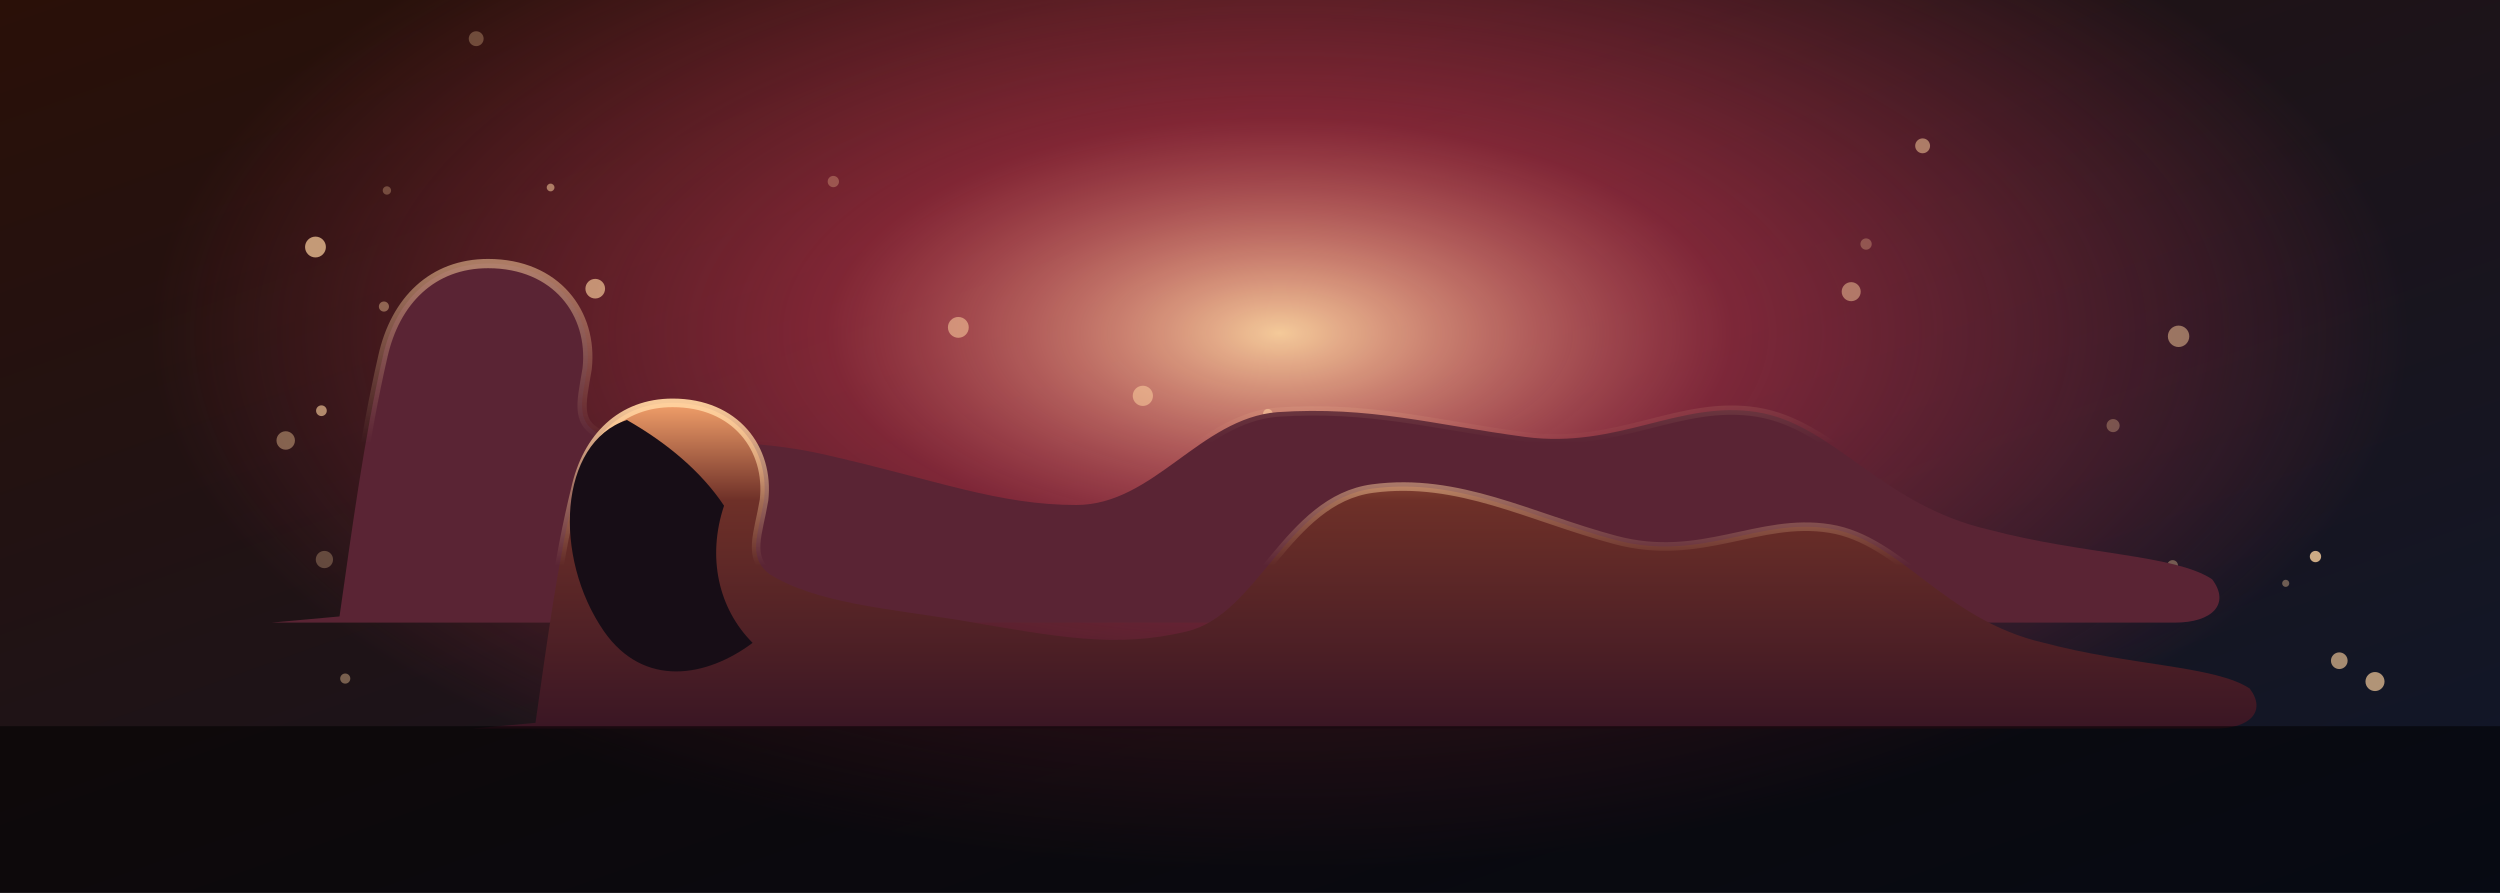
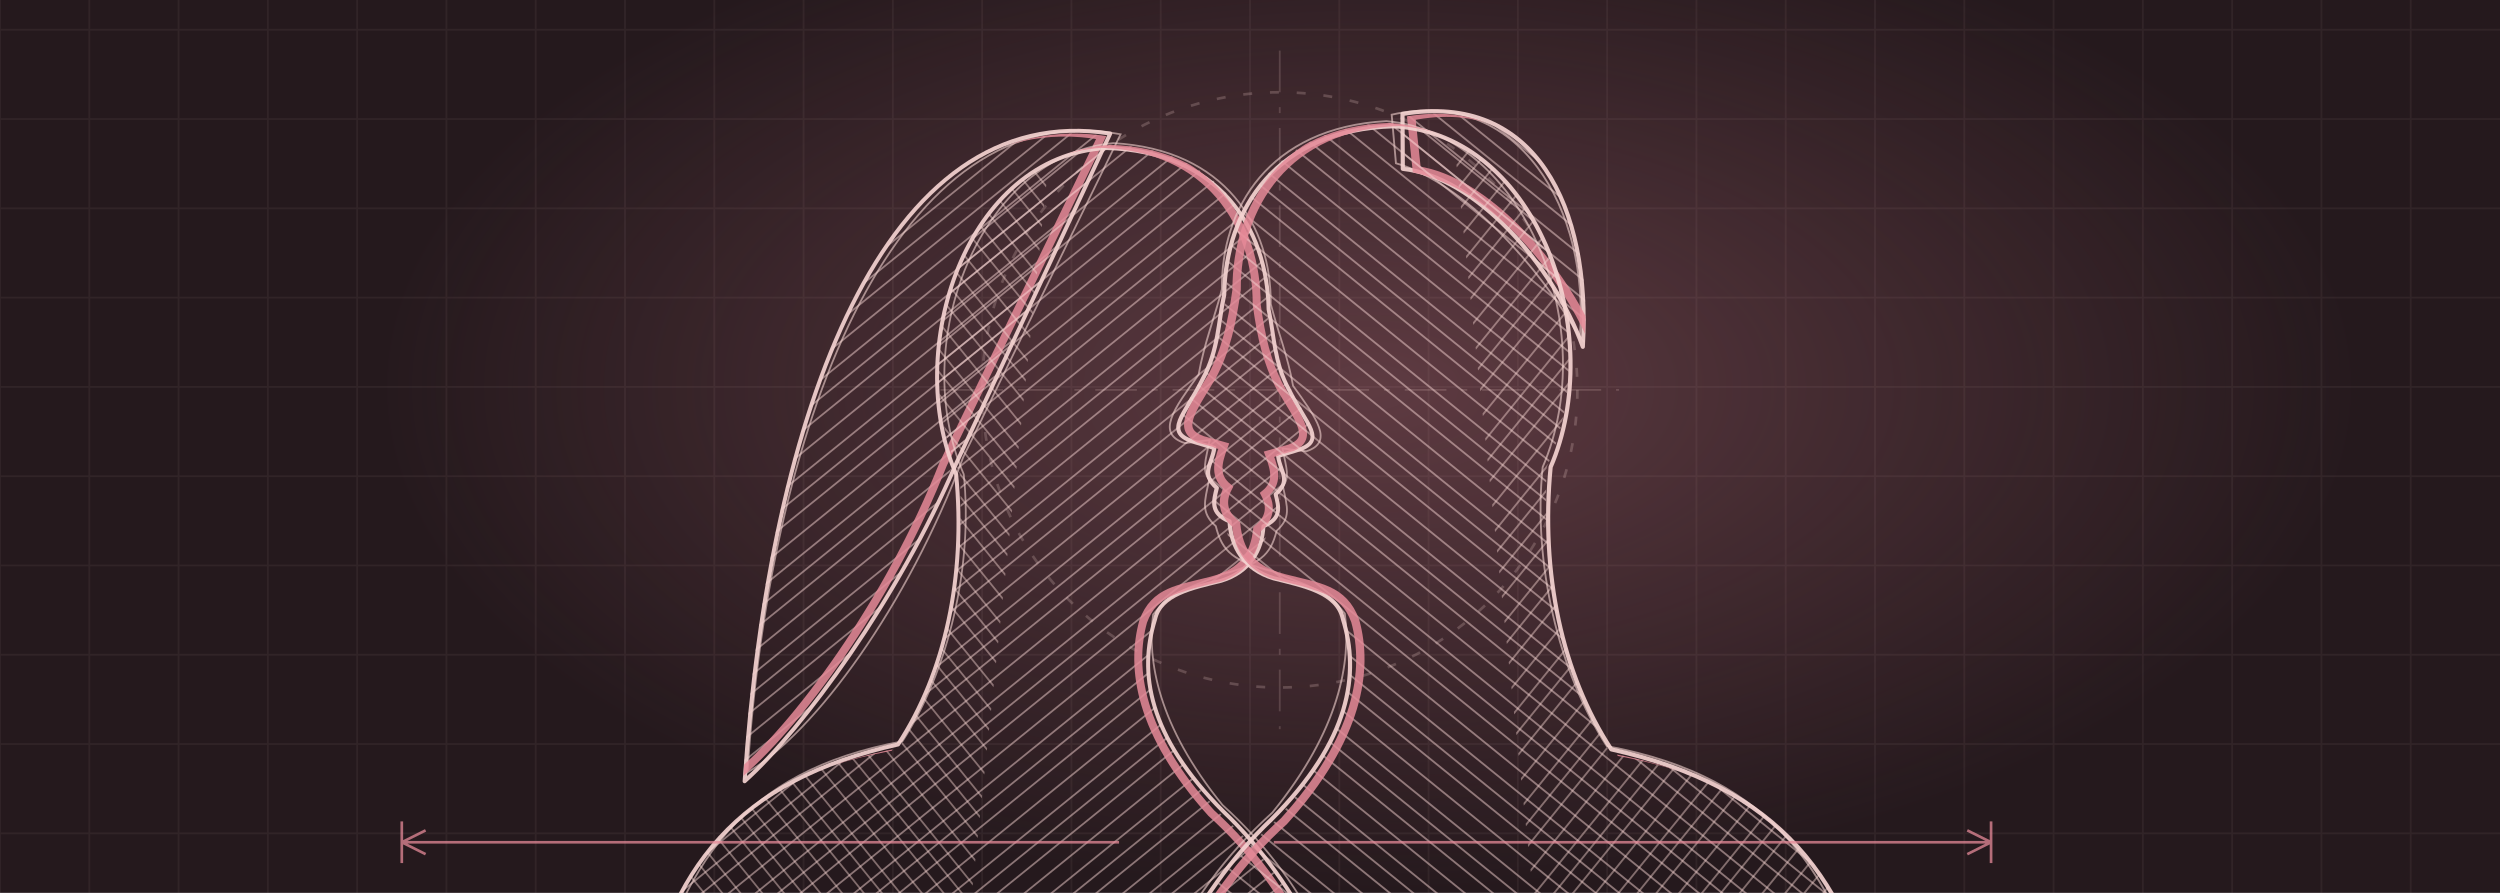
<svg xmlns="http://www.w3.org/2000/svg" viewBox="0 0 840 300" width="840" height="300">
  <defs>
-     <linearGradient id="bg" x1="0" y1="0" x2="1" y2="1">
-       <stop offset="0" stop-color="#2A1008" />
-       <stop offset="1" stop-color="#0F172A" />
-     </linearGradient>
-     <radialGradient id="light" cx="0.5" cy="0.5" r="0.5">
-       <stop offset="0" stop-color="#FFD3A0" stop-opacity="0.95" />
-       <stop offset="0.4" stop-color="#F43F5E" stop-opacity="0.45" />
-       <stop offset="1" stop-color="#F43F5E" stop-opacity="0" />
+     <clipPath id="c1">
+       <path d="M-5 -58 C-62 -62 -84 20 -80 112 C-66 98 -46 64 -36 28 Z" />
+     </clipPath>
+     <clipPath id="c2">
+       <path d="M-100 175 C-96 135 -82 112 -42 100 C-33 80 -30 55 -34 30 C-52 0 -40 -50 -5 -56 C22 -58 36 -40 38 -20 C40 -12 42 -6 46 0 C52 8 56 12 50 15 L45 17 C47 21 48 24 45 27 C47 30 47 33 44 36 C44 42 42 47 34 50 C26 53 20 54 18 62 C16 74 20 90 40 108 C62 124 78 150 82 175 Z" />
+     </clipPath>
+     <clipPath id="c3">
+       <rect x="-150" y="-110" width="130" height="338" />
+     </clipPath>
+     <clipPath id="c4">
+       <path d="M-8 -57 C-40 -60 -52 -30 -46 2 C-40 -18 -24 -40 -8 -44 Z" />
+     </clipPath>
+     <clipPath id="c5">
+       <path d="M-100 175 C-96 135 -82 112 -42 100 C-33 80 -30 55 -34 30 C-52 0 -40 -50 -5 -56 C22 -58 36 -40 38 -20 C40 -12 42 -6 46 0 C52 8 56 12 50 15 L45 17 C47 21 48 24 45 27 C47 30 47 33 44 36 C44 42 42 47 34 50 C26 53 20 54 18 62 C16 74 20 90 40 108 C62 124 78 150 82 175 Z" />
+     </clipPath>
+     <clipPath id="c6">
+       <rect x="-150" y="-110" width="130" height="338" />
+     </clipPath>
+     <radialGradient id="gl" cx="0.5" cy="0.5" r="0.5">
+       <stop offset="0" stop-color="#E58A98" stop-opacity="0.30" />
+       <stop offset="1" stop-color="#E58A98" stop-opacity="0" />
    </radialGradient>
-     <linearGradient id="skinR" x1="0" y1="0" x2="1" y2="0">
-       <stop offset="0" stop-color="#3A1624" />
-       <stop offset="0.75" stop-color="#6E3028" />
-       <stop offset="1" stop-color="#F2A06A" />
-     </linearGradient>
-     <linearGradient id="skinT" x1="0" y1="1" x2="0" y2="0">
-       <stop offset="0" stop-color="#3A1624" />
-       <stop offset="0.7" stop-color="#6E3028" />
-       <stop offset="1" stop-color="#F2A06A" />
-     </linearGradient>
-     <linearGradient id="rimR" x1="0" y1="0" x2="1" y2="0">
-       <stop offset="0.45" stop-color="#FFD3A0" stop-opacity="0" />
-       <stop offset="1" stop-color="#FFD3A0" stop-opacity="0.95" />
-     </linearGradient>
-     <linearGradient id="rimT" x1="0" y1="1" x2="0" y2="0">
-       <stop offset="0.5" stop-color="#FFD3A0" stop-opacity="0" />
-       <stop offset="1" stop-color="#FFD3A0" stop-opacity="0.95" />
-     </linearGradient>
  </defs>
-   <rect width="840" height="300" fill="url(#bg)" />
-   <ellipse cx="430" cy="112" rx="380" ry="180" fill="url(#light)" />
-   <circle cx="384" cy="133" r="3.4" fill="#FFD3A0" opacity="0.53" />
-   <circle cx="426" cy="139" r="1.6" fill="#FFD3A0" opacity="0.56" />
-   <circle cx="519" cy="184" r="1.4" fill="#FFD3A0" opacity="0.43" />
-   <circle cx="109" cy="188" r="2.9" fill="#FFD3A0" opacity="0.28" />
-   <circle cx="786" cy="222" r="2.8" fill="#FFD3A0" opacity="0.62" />
-   <circle cx="160" cy="13" r="2.5" fill="#FFD3A0" opacity="0.29" />
-   <circle cx="185" cy="63" r="1.3" fill="#FFD3A0" opacity="0.53" />
-   <circle cx="375" cy="195" r="2.4" fill="#FFD3A0" opacity="0.63" />
-   <circle cx="420" cy="156" r="2.3" fill="#FFD3A0" opacity="0.42" />
-   <circle cx="798" cy="229" r="3.2" fill="#FFD3A0" opacity="0.67" />
-   <circle cx="280" cy="61" r="1.9" fill="#FFD3A0" opacity="0.29" />
-   <circle cx="622" cy="98" r="3.2" fill="#FFD3A0" opacity="0.48" />
-   <circle cx="768" cy="196" r="1.2" fill="#FFD3A0" opacity="0.38" />
-   <circle cx="732" cy="113" r="3.6" fill="#FFD3A0" opacity="0.49" />
-   <circle cx="96" cy="148" r="3.1" fill="#FFD3A0" opacity="0.41" />
-   <circle cx="106" cy="83" r="3.5" fill="#FFD3A0" opacity="0.70" />
-   <circle cx="130" cy="64" r="1.4" fill="#FFD3A0" opacity="0.29" />
-   <circle cx="646" cy="49" r="2.5" fill="#FFD3A0" opacity="0.52" />
-   <circle cx="185" cy="171" r="1.5" fill="#FFD3A0" opacity="0.64" />
-   <circle cx="129" cy="103" r="1.7" fill="#FFD3A0" opacity="0.41" />
-   <circle cx="778" cy="187" r="1.9" fill="#FFD3A0" opacity="0.78" />
-   <circle cx="200" cy="97" r="3.3" fill="#FFD3A0" opacity="0.64" />
-   <circle cx="116" cy="228" r="1.7" fill="#FFD3A0" opacity="0.40" />
-   <circle cx="627" cy="82" r="1.9" fill="#FFD3A0" opacity="0.29" />
-   <circle cx="108" cy="138" r="1.8" fill="#FFD3A0" opacity="0.61" />
-   <circle cx="322" cy="110" r="3.5" fill="#FFD3A0" opacity="0.54" />
-   <circle cx="477" cy="201" r="1.6" fill="#FFD3A0" opacity="0.34" />
-   <circle cx="730" cy="190" r="1.8" fill="#FFD3A0" opacity="0.36" />
-   <circle cx="602" cy="217" r="1.7" fill="#FFD3A0" opacity="0.82" />
-   <circle cx="710" cy="143" r="2.2" fill="#FFD3A0" opacity="0.31" />
-   <g transform="translate(60 74) scale(1.04 1.04)">
-     <path d="M30 130 L52 128 C56 100 60 70 66 44 C70 26 82 14 100 14 C122 14 134 30 132 48 C130 60 128 66 138 70 C160 72 185 70 210 76 C245 84 265 92 290 92 C315 92 330 64 355 62 C385 60 405 66 435 70 C465 74 485 58 510 62 C535 66 550 92 585 100 C615 108 645 108 657 116 C663 124 657 130 645 130 Z" fill="#5A2434" stroke="url(#rimT)" stroke-opacity="0.55" stroke-width="3" />
+   <rect width="840" height="300" fill="#25191D" />
+   <path d="M0 0V300M30 0V300M60 0V300M90 0V300M120 0V300M150 0V300M180 0V300M210 0V300M240 0V300M270 0V300M300 0V300M330 0V300M360 0V300M390 0V300M420 0V300M450 0V300M480 0V300M510 0V300M540 0V300M570 0V300M600 0V300M630 0V300M660 0V300M690 0V300M720 0V300M750 0V300M780 0V300M810 0V300M0 10H840M0 40H840M0 70H840M0 100H840M0 130H840M0 160H840M0 190H840M0 220H840M0 250H840M0 280H840" stroke="#F4D3D0" stroke-opacity="0.06" stroke-width="0.6" fill="none" />
+   <ellipse cx="460" cy="130" rx="330" ry="170" fill="url(#gl)" />
+   <circle cx="430" cy="131" r="100" fill="none" stroke="#F4D3D0" stroke-opacity="0.22" stroke-width="0.9" stroke-dasharray="3 6" />
+   <path d="M316 131H544M430 17V245" stroke="#F4D3D0" stroke-opacity="0.176" stroke-width="0.6" stroke-dasharray="14 5 2 5" fill="none" />
+   <g transform="translate(372 124) scale(1.34 1.34) rotate(6)">
+     <g clip-path="url(#c1)">
+       <path d="M-270 115L-90 -65M-264 115L-84 -65M-259 115L-79 -65M-254 115L-74 -65M-248 115L-68 -65M-242 115L-62 -65M-237 115L-57 -65M-232 115L-52 -65M-226 115L-46 -65M-220 115L-40 -65M-215 115L-35 -65M-210 115L-30 -65M-204 115L-24 -65M-198 115L-18 -65M-193 115L-13 -65M-188 115L-8 -65M-182 115L-2 -65M-176 115L4 -65M-171 115L9 -65M-166 115L14 -65M-160 115L20 -65M-154 115L26 -65M-149 115L31 -65M-144 115L36 -65M-138 115L42 -65M-132 115L48 -65M-127 115L53 -65M-122 115L58 -65M-116 115L64 -65M-110 115L70 -65M-105 115L75 -65M-100 115L80 -65M-94 115L86 -65M-88 115L92 -65M-83 115L97 -65M-78 115L102 -65M-72 115L108 -65M-66 115L114 -65M-61 115L119 -65M-56 115L124 -65M-50 115L130 -65M-44 115L136 -65M-39 115L141 -65M-34 115L146 -65M-28 115L152 -65M-22 115L158 -65M-17 115L163 -65M-12 115L168 -65M-6 115L174 -65M-0 115L180 -65M5 115L185 -65M10 115L190 -65M16 115L196 -65M22 115L202 -65M27 115L207 -65M32 115L212 -65M38 115L218 -65M44 115L224 -65M49 115L229 -65M54 115L234 -65M60 115L240 -65M66 115L246 -65M71 115L251 -65M76 115L256 -65M82 115L262 -65M88 115L268 -65M93 115L273 -65M98 115L278 -65M104 115L284 -65M110 115L290 -65M115 115L295 -65M120 115L300 -65M126 115L306 -65M132 115L312 -65M137 115L317 -65M142 115L322 -65M148 115L328 -65M154 115L334 -65M159 115L339 -65M164 115L344 -65M170 115L350 -65M176 115L356 -65" fill="none" stroke="#F4D3D0" stroke-opacity="0.5" stroke-width="0.45" />
+     </g>
+     <path d="M-5.4 -58.8 C-62.6 -61.8 -83.1 19.1 -79.6 112.3 C-66.5 97.8 -46.2 63.0 -35.1 27.3 Z" fill="none" stroke="#F4D3D0" stroke-width="1.0" stroke-linejoin="round" stroke-opacity="0.92" />
+     <path d="M-4.2 -57.9 C-60.4 -62.6 -84.2 20.9 -80.5 111.0 C-64.7 99.2 -44.9 65.2 -35.0 26.8 Z" fill="none" stroke="#F4D3D0" stroke-width="0.45" stroke-opacity="0.6" transform="translate(1.4 -1)" />
+     <g clip-path="url(#c1)">
+       <path d="M-5 -58 C-62 -62 -84 20 -80 112 C-66 98 -46 64 -36 28 Z" fill="none" stroke="#E58A98" stroke-width="2" stroke-opacity="0.85" transform="translate(-2.4 0)" />
+     </g>
  </g>
-   <g transform="translate(130 120) scale(0.96 0.96)">
-     <path d="M30 130 L52 128 C56 100 60 70 66 46 C70 28 82 16 100 16 C122 16 134 32 132 50 C130 62 126 70 134 76 C150 86 175 88 200 92 C235 98 255 102 280 96 C305 90 315 50 345 46 C375 42 400 56 430 64 C460 72 480 56 505 60 C530 64 545 92 580 100 C610 108 640 108 652 116 C658 124 652 130 640 130 Z" fill="url(#skinT)" stroke="url(#rimT)" stroke-width="3" />
-     <path d="M84 22 C60 30 58 70 76 96 C90 116 112 112 128 100 C116 88 112 70 118 52 C110 40 98 30 84 22 Z" fill="#170D16" />
+   <g transform="translate(372 124) scale(1.34 1.34) rotate(6)">
+     <g clip-path="url(#c2)">
+       <path d="M-338 178L-100 -60M-332 178L-94 -60M-327 178L-89 -60M-322 178L-84 -60M-316 178L-78 -60M-310 178L-72 -60M-305 178L-67 -60M-300 178L-62 -60M-294 178L-56 -60M-288 178L-50 -60M-283 178L-45 -60M-278 178L-40 -60M-272 178L-34 -60M-266 178L-28 -60M-261 178L-23 -60M-256 178L-18 -60M-250 178L-12 -60M-244 178L-6 -60M-239 178L-1 -60M-234 178L4 -60M-228 178L10 -60M-222 178L16 -60M-217 178L21 -60M-212 178L26 -60M-206 178L32 -60M-200 178L38 -60M-195 178L43 -60M-190 178L48 -60M-184 178L54 -60M-178 178L60 -60M-173 178L65 -60M-168 178L70 -60M-162 178L76 -60M-156 178L82 -60M-151 178L87 -60M-146 178L92 -60M-140 178L98 -60M-134 178L104 -60M-129 178L109 -60M-124 178L114 -60M-118 178L120 -60M-112 178L126 -60M-107 178L131 -60M-102 178L136 -60M-96 178L142 -60M-90 178L148 -60M-85 178L153 -60M-80 178L158 -60M-74 178L164 -60M-68 178L170 -60M-63 178L175 -60M-58 178L180 -60M-52 178L186 -60M-46 178L192 -60M-41 178L197 -60M-36 178L202 -60M-30 178L208 -60M-24 178L214 -60M-19 178L219 -60M-14 178L224 -60M-8 178L230 -60M-2 178L236 -60M3 178L241 -60M8 178L246 -60M14 178L252 -60M20 178L258 -60M25 178L263 -60M30 178L268 -60M36 178L274 -60M42 178L280 -60M47 178L285 -60M52 178L290 -60M58 178L296 -60M64 178L302 -60M69 178L307 -60M74 178L312 -60M80 178L318 -60M86 178L324 -60M91 178L329 -60M96 178L334 -60M102 178L340 -60M108 178L346 -60M113 178L351 -60M118 178L356 -60M124 178L362 -60M130 178L368 -60M135 178L373 -60M140 178L378 -60M146 178L384 -60M152 178L390 -60M157 178L395 -60M162 178L400 -60M168 178L406 -60M174 178L412 -60M179 178L417 -60M184 178L422 -60M190 178L428 -60M196 178L434 -60M201 178L439 -60M206 178L444 -60M212 178L450 -60M218 178L456 -60M223 178L461 -60M228 178L466 -60M234 178L472 -60M240 178L478 -60M245 178L483 -60M250 178L488 -60M256 178L494 -60M262 178L500 -60M267 178L505 -60M272 178L510 -60M278 178L516 -60M284 178L522 -60M289 178L527 -60M294 178L532 -60M300 178L538 -60M306 178L544 -60M311 178L549 -60M316 178L554 -60M322 178L560 -60" fill="none" stroke="#F4D3D0" stroke-opacity="0.5" stroke-width="0.45" />
+       <g clip-path="url(#c3)">
+         <path d="M-338 -60L-100 178M-332 -60L-94 178M-327 -60L-89 178M-322 -60L-84 178M-316 -60L-78 178M-310 -60L-72 178M-305 -60L-67 178M-300 -60L-62 178M-294 -60L-56 178M-288 -60L-50 178M-283 -60L-45 178M-278 -60L-40 178M-272 -60L-34 178M-266 -60L-28 178M-261 -60L-23 178M-256 -60L-18 178M-250 -60L-12 178M-244 -60L-6 178M-239 -60L-1 178M-234 -60L4 178M-228 -60L10 178M-222 -60L16 178M-217 -60L21 178M-212 -60L26 178M-206 -60L32 178M-200 -60L38 178M-195 -60L43 178M-190 -60L48 178M-184 -60L54 178M-178 -60L60 178M-173 -60L65 178M-168 -60L70 178M-162 -60L76 178M-156 -60L82 178M-151 -60L87 178M-146 -60L92 178M-140 -60L98 178M-134 -60L104 178M-129 -60L109 178M-124 -60L114 178M-118 -60L120 178M-112 -60L126 178M-107 -60L131 178M-102 -60L136 178M-96 -60L142 178M-90 -60L148 178M-85 -60L153 178M-80 -60L158 178M-74 -60L164 178M-68 -60L170 178M-63 -60L175 178M-58 -60L180 178M-52 -60L186 178M-46 -60L192 178M-41 -60L197 178M-36 -60L202 178M-30 -60L208 178M-24 -60L214 178M-19 -60L219 178M-14 -60L224 178M-8 -60L230 178M-2 -60L236 178M3 -60L241 178M8 -60L246 178M14 -60L252 178M20 -60L258 178M25 -60L263 178M30 -60L268 178M36 -60L274 178M42 -60L280 178M47 -60L285 178M52 -60L290 178M58 -60L296 178M64 -60L302 178M69 -60L307 178M74 -60L312 178M80 -60L318 178M86 -60L324 178M91 -60L329 178M96 -60L334 178M102 -60L340 178M108 -60L346 178M113 -60L351 178M118 -60L356 178M124 -60L362 178M130 -60L368 178M135 -60L373 178M140 -60L378 178M146 -60L384 178M152 -60L390 178M157 -60L395 178M162 -60L400 178M168 -60L406 178M174 -60L412 178M179 -60L417 178M184 -60L422 178M190 -60L428 178M196 -60L434 178M201 -60L439 178M206 -60L444 178M212 -60L450 178M218 -60L456 178M223 -60L461 178M228 -60L466 178M234 -60L472 178M240 -60L478 178M245 -60L483 178M250 -60L488 178M256 -60L494 178M262 -60L500 178M267 -60L505 178M272 -60L510 178M278 -60L516 178M284 -60L522 178M289 -60L527 178M294 -60L532 178M300 -60L538 178M306 -60L544 178M311 -60L549 178M316 -60L554 178M322 -60L560 178" fill="none" stroke="#F4D3D0" stroke-opacity="0.45" stroke-width="0.45" />
+       </g>
+     </g>
+     <path d="M-99.6 174.6 C-96.4 135.4 -81.2 112.2 -42.3 99.1 C-32.4 79.9 -29.8 55.3 -34.9 30.2 C-51.6 0.6 -40.8 -49.6 -5.9 -55.1 C21.9 -57.2 36.2 -39.7 38.7 -19.1 C40.8 -12.8 41.4 -6.1 45.9 0.4 C51.0 8.6 57.1 12.2 49.2 15.4 L44.9 17.2 C45.9 21.2 48.9 22.9 45.3 26.8 C46.4 29.9 47.6 32.6 43.1 35.1 C43.4 41.1 40.9 46.9 34.0 49.8 C26.9 52.4 19.2 54.7 18.5 61.2 C15.8 74.7 19.7 90.4 40.6 107.3 C61.1 123.0 77.9 149.4 81.9 174.4 Z" fill="none" stroke="#F4D3D0" stroke-width="1.0" stroke-linejoin="round" stroke-opacity="0.92" />
+     <path d="M-100.6 175.4 C-94.5 135.1 -82.0 110.9 -42.7 99.2 C-33.1 80.4 -29.6 53.7 -34.4 31.0 C-52.0 -0.3 -38.7 -48.9 -5.8 -55.5 C22.5 -56.9 35.9 -38.7 37.7 -19.5 C40.2 -12.8 43.3 -7.0 45.4 0.3 C52.1 7.8 57.2 13.3 50.4 16.3 L44.4 16.2 C46.0 21.3 47.0 23.2 45.5 25.6 C47.2 30.9 48.4 33.2 45.1 36.9 C44.2 43.3 41.7 45.7 32.5 49.2 C26.1 52.9 20.8 54.3 16.5 61.0 C16.2 72.6 20.6 88.6 38.8 106.7 C63.4 124.6 76.7 149.3 83.2 176.4 Z" fill="none" stroke="#F4D3D0" stroke-width="0.45" stroke-opacity="0.6" transform="translate(1.4 -1)" />
+     <g clip-path="url(#c2)">
+       <path d="M-100 175 C-96 135 -82 112 -42 100 C-33 80 -30 55 -34 30 C-52 0 -40 -50 -5 -56 C22 -58 36 -40 38 -20 C40 -12 42 -6 46 0 C52 8 56 12 50 15 L45 17 C47 21 48 24 45 27 C47 30 47 33 44 36 C44 42 42 47 34 50 C26 53 20 54 18 62 C16 74 20 90 40 108 C62 124 78 150 82 175 Z" fill="none" stroke="#E58A98" stroke-width="2" stroke-opacity="0.85" transform="translate(-2.4 0)" />
+     </g>
  </g>
-   <rect x="0" y="244" width="840" height="56" fill="#000000" opacity="0.55" />
+   <g transform="translate(468 120) scale(-1.4 1.4) rotate(6)">
+     <g clip-path="url(#c4)">
+       <path d="M-270 115L-90 -65M-264 115L-84 -65M-259 115L-79 -65M-254 115L-74 -65M-248 115L-68 -65M-242 115L-62 -65M-237 115L-57 -65M-232 115L-52 -65M-226 115L-46 -65M-220 115L-40 -65M-215 115L-35 -65M-210 115L-30 -65M-204 115L-24 -65M-198 115L-18 -65M-193 115L-13 -65M-188 115L-8 -65M-182 115L-2 -65M-176 115L4 -65M-171 115L9 -65M-166 115L14 -65M-160 115L20 -65M-154 115L26 -65M-149 115L31 -65M-144 115L36 -65M-138 115L42 -65M-132 115L48 -65M-127 115L53 -65M-122 115L58 -65M-116 115L64 -65M-110 115L70 -65M-105 115L75 -65M-100 115L80 -65M-94 115L86 -65M-88 115L92 -65M-83 115L97 -65M-78 115L102 -65M-72 115L108 -65M-66 115L114 -65M-61 115L119 -65M-56 115L124 -65M-50 115L130 -65M-44 115L136 -65M-39 115L141 -65M-34 115L146 -65M-28 115L152 -65M-22 115L158 -65M-17 115L163 -65M-12 115L168 -65M-6 115L174 -65M-0 115L180 -65M5 115L185 -65M10 115L190 -65M16 115L196 -65M22 115L202 -65M27 115L207 -65M32 115L212 -65M38 115L218 -65M44 115L224 -65M49 115L229 -65M54 115L234 -65M60 115L240 -65M66 115L246 -65M71 115L251 -65M76 115L256 -65M82 115L262 -65M88 115L268 -65M93 115L273 -65M98 115L278 -65M104 115L284 -65M110 115L290 -65M115 115L295 -65M120 115L300 -65M126 115L306 -65M132 115L312 -65M137 115L317 -65M142 115L322 -65M148 115L328 -65M154 115L334 -65M159 115L339 -65M164 115L344 -65M170 115L350 -65M176 115L356 -65" fill="none" stroke="#F4D3D0" stroke-opacity="0.5" stroke-width="0.45" />
+     </g>
+     <path d="M-8.4 -57.8 C-40.6 -59.8 -51.1 -30.9 -45.6 2.3 C-40.5 -18.2 -24.2 -41.0 -7.1 -44.7 Z" fill="none" stroke="#F4D3D0" stroke-width="1.0" stroke-linejoin="round" stroke-opacity="0.92" />
+     <path d="M-7.2 -56.9 C-38.4 -60.6 -52.2 -29.1 -46.5 1.0 C-38.7 -16.8 -22.9 -38.8 -7.0 -45.2 Z" fill="none" stroke="#F4D3D0" stroke-width="0.45" stroke-opacity="0.6" transform="translate(1.4 -1)" />
+     <g clip-path="url(#c4)">
+       <path d="M-8 -57 C-40 -60 -52 -30 -46 2 C-40 -18 -24 -40 -8 -44 Z" fill="none" stroke="#E58A98" stroke-width="2" stroke-opacity="0.85" transform="translate(-2.4 0)" />
+     </g>
+   </g>
+   <g transform="translate(468 120) scale(-1.4 1.4) rotate(6)">
+     <g clip-path="url(#c5)">
+       <path d="M-338 178L-100 -60M-332 178L-94 -60M-327 178L-89 -60M-322 178L-84 -60M-316 178L-78 -60M-310 178L-72 -60M-305 178L-67 -60M-300 178L-62 -60M-294 178L-56 -60M-288 178L-50 -60M-283 178L-45 -60M-278 178L-40 -60M-272 178L-34 -60M-266 178L-28 -60M-261 178L-23 -60M-256 178L-18 -60M-250 178L-12 -60M-244 178L-6 -60M-239 178L-1 -60M-234 178L4 -60M-228 178L10 -60M-222 178L16 -60M-217 178L21 -60M-212 178L26 -60M-206 178L32 -60M-200 178L38 -60M-195 178L43 -60M-190 178L48 -60M-184 178L54 -60M-178 178L60 -60M-173 178L65 -60M-168 178L70 -60M-162 178L76 -60M-156 178L82 -60M-151 178L87 -60M-146 178L92 -60M-140 178L98 -60M-134 178L104 -60M-129 178L109 -60M-124 178L114 -60M-118 178L120 -60M-112 178L126 -60M-107 178L131 -60M-102 178L136 -60M-96 178L142 -60M-90 178L148 -60M-85 178L153 -60M-80 178L158 -60M-74 178L164 -60M-68 178L170 -60M-63 178L175 -60M-58 178L180 -60M-52 178L186 -60M-46 178L192 -60M-41 178L197 -60M-36 178L202 -60M-30 178L208 -60M-24 178L214 -60M-19 178L219 -60M-14 178L224 -60M-8 178L230 -60M-2 178L236 -60M3 178L241 -60M8 178L246 -60M14 178L252 -60M20 178L258 -60M25 178L263 -60M30 178L268 -60M36 178L274 -60M42 178L280 -60M47 178L285 -60M52 178L290 -60M58 178L296 -60M64 178L302 -60M69 178L307 -60M74 178L312 -60M80 178L318 -60M86 178L324 -60M91 178L329 -60M96 178L334 -60M102 178L340 -60M108 178L346 -60M113 178L351 -60M118 178L356 -60M124 178L362 -60M130 178L368 -60M135 178L373 -60M140 178L378 -60M146 178L384 -60M152 178L390 -60M157 178L395 -60M162 178L400 -60M168 178L406 -60M174 178L412 -60M179 178L417 -60M184 178L422 -60M190 178L428 -60M196 178L434 -60M201 178L439 -60M206 178L444 -60M212 178L450 -60M218 178L456 -60M223 178L461 -60M228 178L466 -60M234 178L472 -60M240 178L478 -60M245 178L483 -60M250 178L488 -60M256 178L494 -60M262 178L500 -60M267 178L505 -60M272 178L510 -60M278 178L516 -60M284 178L522 -60M289 178L527 -60M294 178L532 -60M300 178L538 -60M306 178L544 -60M311 178L549 -60M316 178L554 -60M322 178L560 -60" fill="none" stroke="#F4D3D0" stroke-opacity="0.5" stroke-width="0.45" />
+       <g clip-path="url(#c6)">
+         <path d="M-338 -60L-100 178M-332 -60L-94 178M-327 -60L-89 178M-322 -60L-84 178M-316 -60L-78 178M-310 -60L-72 178M-305 -60L-67 178M-300 -60L-62 178M-294 -60L-56 178M-288 -60L-50 178M-283 -60L-45 178M-278 -60L-40 178M-272 -60L-34 178M-266 -60L-28 178M-261 -60L-23 178M-256 -60L-18 178M-250 -60L-12 178M-244 -60L-6 178M-239 -60L-1 178M-234 -60L4 178M-228 -60L10 178M-222 -60L16 178M-217 -60L21 178M-212 -60L26 178M-206 -60L32 178M-200 -60L38 178M-195 -60L43 178M-190 -60L48 178M-184 -60L54 178M-178 -60L60 178M-173 -60L65 178M-168 -60L70 178M-162 -60L76 178M-156 -60L82 178M-151 -60L87 178M-146 -60L92 178M-140 -60L98 178M-134 -60L104 178M-129 -60L109 178M-124 -60L114 178M-118 -60L120 178M-112 -60L126 178M-107 -60L131 178M-102 -60L136 178M-96 -60L142 178M-90 -60L148 178M-85 -60L153 178M-80 -60L158 178M-74 -60L164 178M-68 -60L170 178M-63 -60L175 178M-58 -60L180 178M-52 -60L186 178M-46 -60L192 178M-41 -60L197 178M-36 -60L202 178M-30 -60L208 178M-24 -60L214 178M-19 -60L219 178M-14 -60L224 178M-8 -60L230 178M-2 -60L236 178M3 -60L241 178M8 -60L246 178M14 -60L252 178M20 -60L258 178M25 -60L263 178M30 -60L268 178M36 -60L274 178M42 -60L280 178M47 -60L285 178M52 -60L290 178M58 -60L296 178M64 -60L302 178M69 -60L307 178M74 -60L312 178M80 -60L318 178M86 -60L324 178M91 -60L329 178M96 -60L334 178M102 -60L340 178M108 -60L346 178M113 -60L351 178M118 -60L356 178M124 -60L362 178M130 -60L368 178M135 -60L373 178M140 -60L378 178M146 -60L384 178M152 -60L390 178M157 -60L395 178M162 -60L400 178M168 -60L406 178M174 -60L412 178M179 -60L417 178M184 -60L422 178M190 -60L428 178M196 -60L434 178M201 -60L439 178M206 -60L444 178M212 -60L450 178M218 -60L456 178M223 -60L461 178M228 -60L466 178M234 -60L472 178M240 -60L478 178M245 -60L483 178M250 -60L488 178M256 -60L494 178M262 -60L500 178M267 -60L505 178M272 -60L510 178M278 -60L516 178M284 -60L522 178M289 -60L527 178M294 -60L532 178M300 -60L538 178M306 -60L544 178M311 -60L549 178M316 -60L554 178M322 -60L560 178" fill="none" stroke="#F4D3D0" stroke-opacity="0.45" stroke-width="0.45" />
+       </g>
+     </g>
+     <path d="M-99.6 174.6 C-96.4 135.4 -81.2 112.2 -42.3 99.1 C-32.4 79.9 -29.8 55.3 -34.9 30.2 C-51.6 0.6 -40.8 -49.6 -5.9 -55.1 C21.9 -57.2 36.2 -39.7 38.7 -19.1 C40.8 -12.8 41.4 -6.1 45.9 0.4 C51.0 8.6 57.1 12.2 49.2 15.4 L44.9 17.2 C45.9 21.2 48.9 22.9 45.3 26.8 C46.4 29.9 47.6 32.6 43.1 35.1 C43.4 41.1 40.9 46.9 34.0 49.8 C26.9 52.4 19.2 54.7 18.5 61.2 C15.8 74.7 19.7 90.4 40.6 107.3 C61.1 123.0 77.9 149.4 81.9 174.4 Z" fill="none" stroke="#F4D3D0" stroke-width="1.0" stroke-linejoin="round" stroke-opacity="0.92" />
+     <path d="M-100.6 175.4 C-94.5 135.1 -82.0 110.9 -42.7 99.2 C-33.1 80.4 -29.6 53.7 -34.4 31.0 C-52.0 -0.3 -38.7 -48.9 -5.8 -55.5 C22.5 -56.9 35.9 -38.7 37.7 -19.5 C40.2 -12.8 43.3 -7.0 45.4 0.3 C52.1 7.8 57.2 13.3 50.4 16.3 L44.4 16.2 C46.0 21.3 47.0 23.2 45.5 25.6 C47.2 30.9 48.4 33.2 45.1 36.9 C44.2 43.3 41.7 45.7 32.5 49.2 C26.1 52.9 20.8 54.3 16.5 61.0 C16.2 72.6 20.6 88.6 38.8 106.7 C63.4 124.6 76.7 149.3 83.2 176.4 Z" fill="none" stroke="#F4D3D0" stroke-width="0.45" stroke-opacity="0.6" transform="translate(1.4 -1)" />
+     <g clip-path="url(#c5)">
+       <path d="M-100 175 C-96 135 -82 112 -42 100 C-33 80 -30 55 -34 30 C-52 0 -40 -50 -5 -56 C22 -58 36 -40 38 -20 C40 -12 42 -6 46 0 C52 8 56 12 50 15 L45 17 C47 21 48 24 45 27 C47 30 47 33 44 36 C44 42 42 47 34 50 C26 53 20 54 18 62 C16 74 20 90 40 108 C62 124 78 150 82 175 Z" fill="none" stroke="#E58A98" stroke-width="2" stroke-opacity="0.85" transform="translate(-2.4 0)" />
+     </g>
+   </g>
+   <path d="M135 283H376M428 283H669M135 276V290M669 276V290M135 283l8-4M135 283l8 4M669 283l-8-4M669 283l-8 4" stroke="#E58A98" stroke-opacity="0.75" stroke-width="0.9" fill="none" />
</svg>
